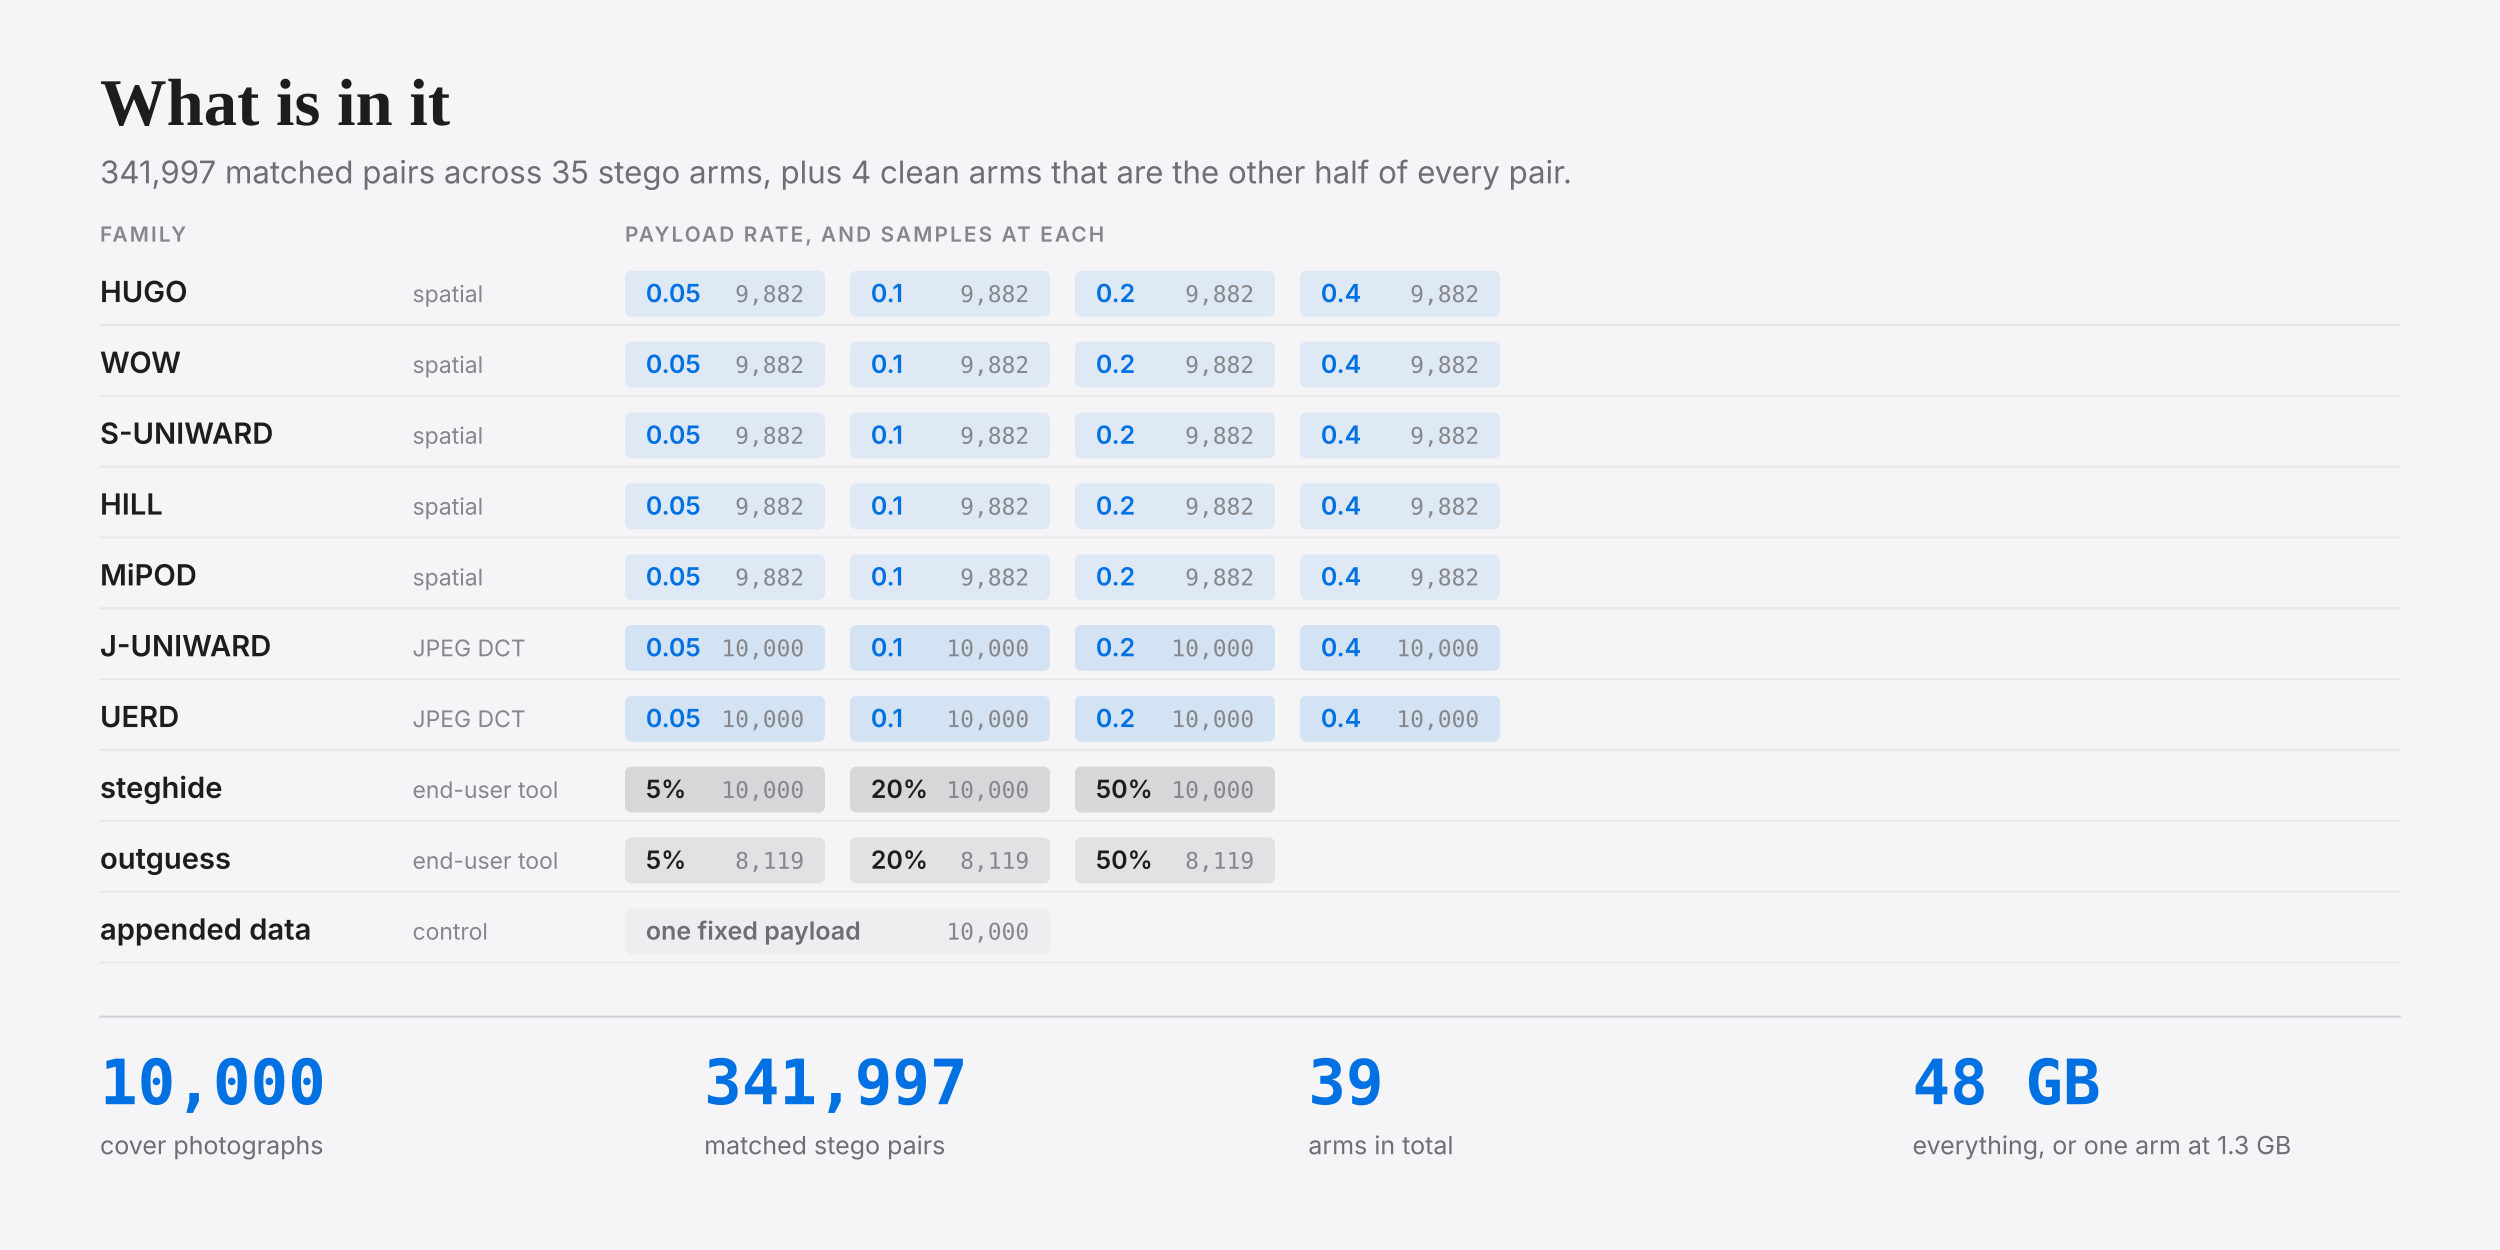
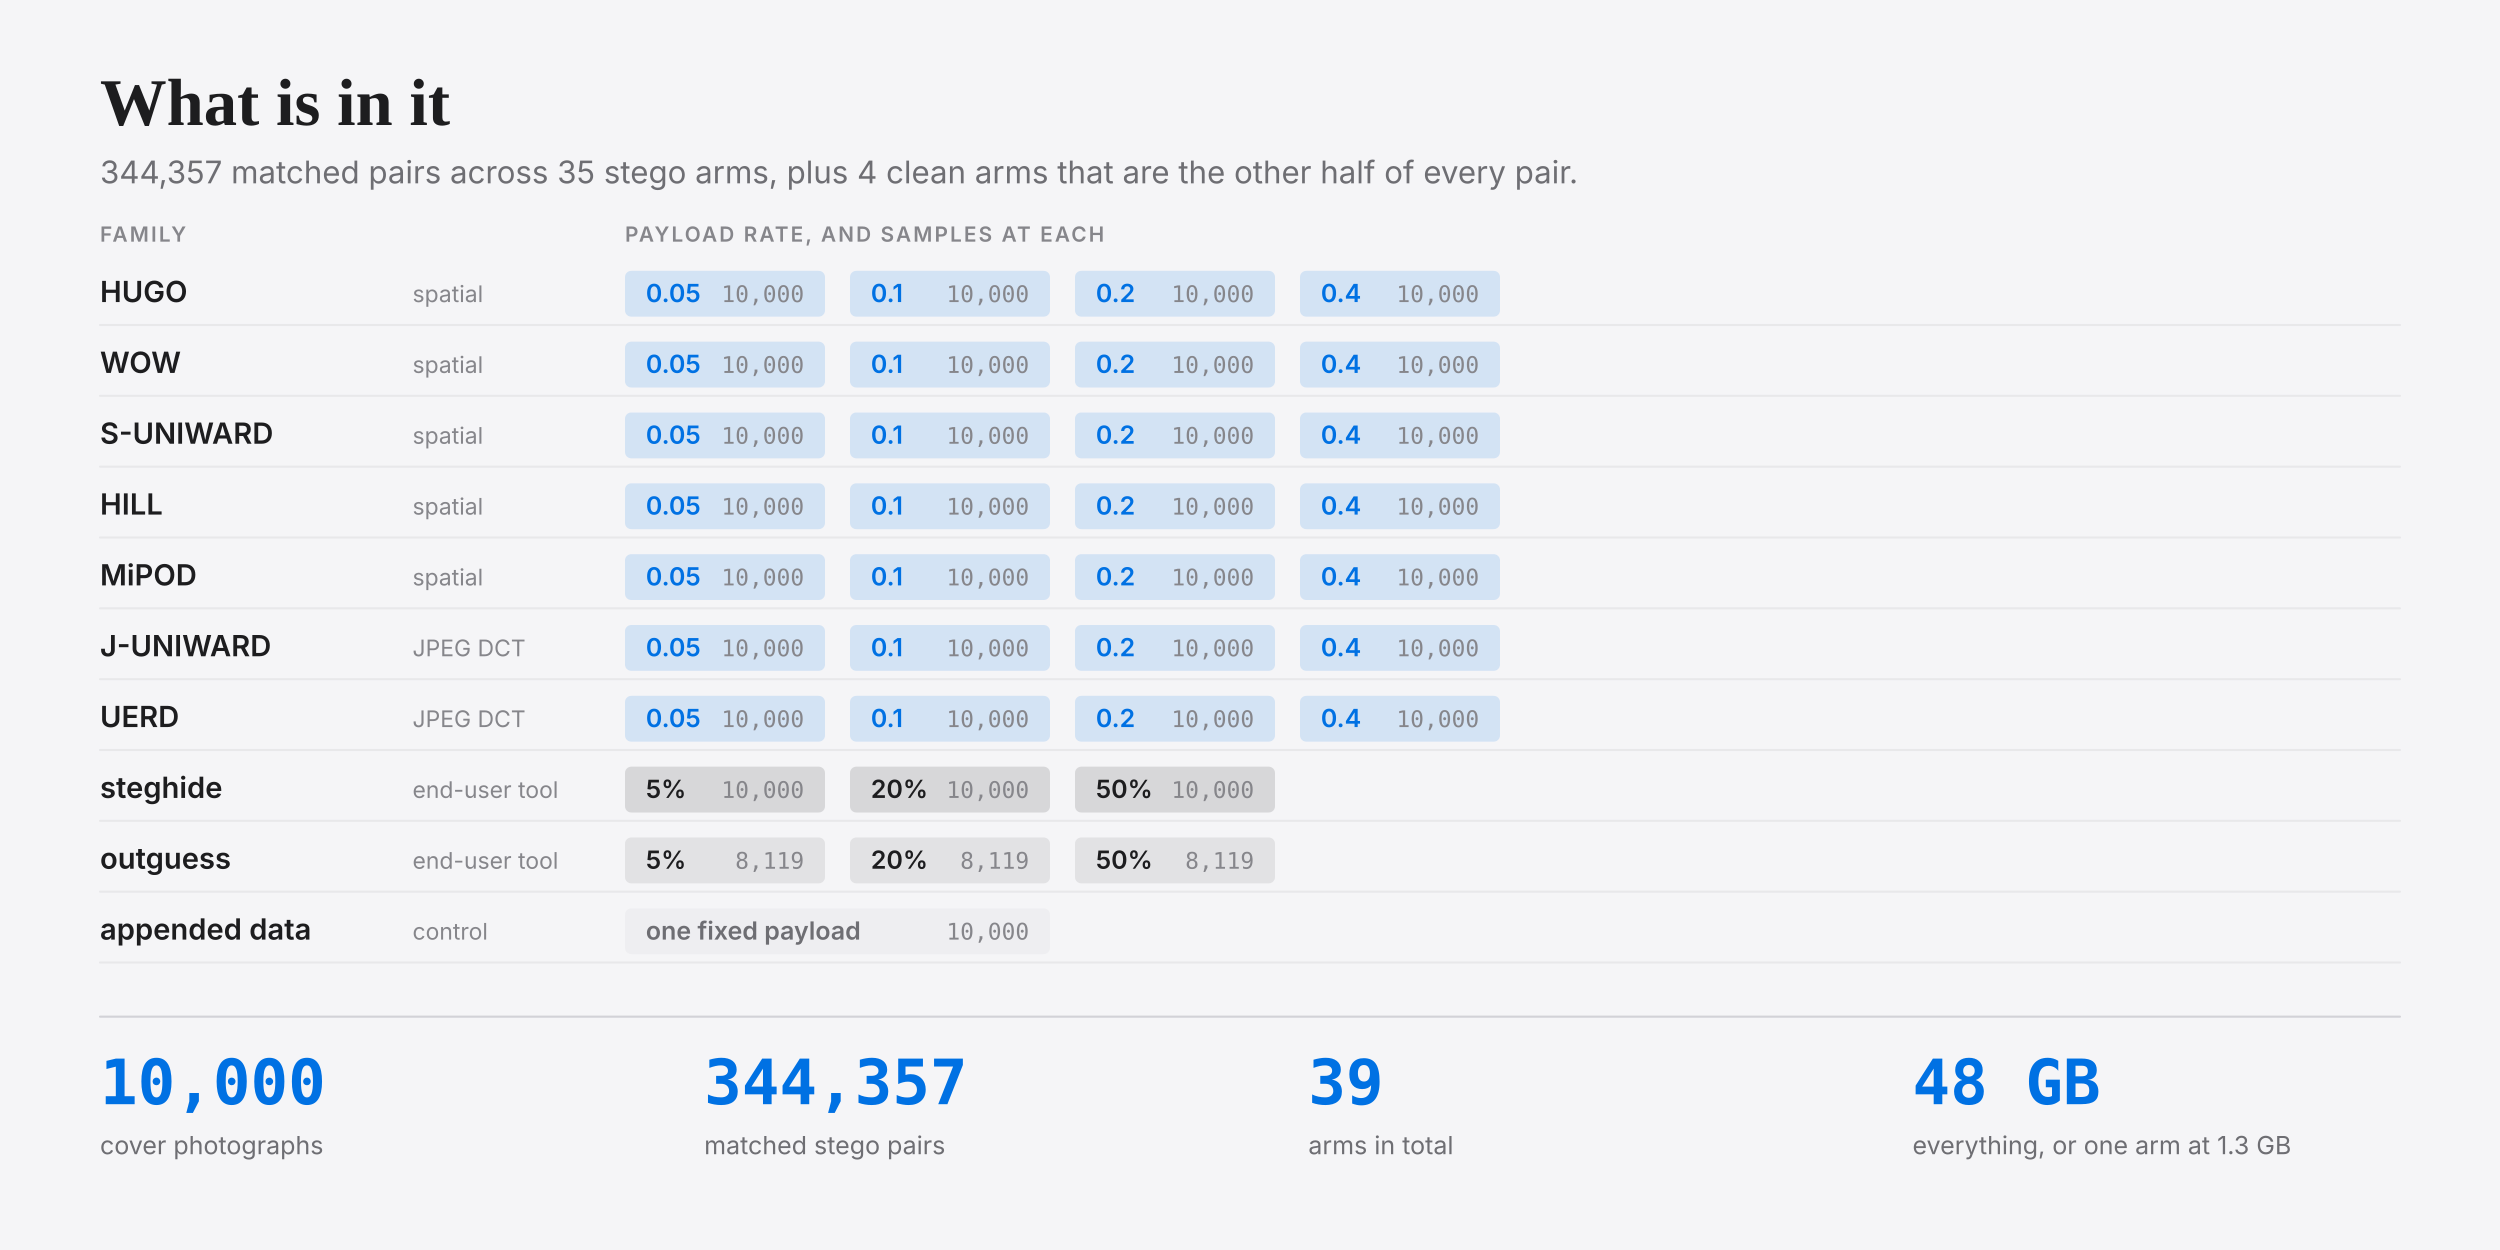
- <svg xmlns="http://www.w3.org/2000/svg" viewBox="0 0 1200 600" width="1200" height="600" role="img" aria-label="The Pentimento corpus: 341,997 matched pairs across 35 stego arms and 4 clean arms">
+ <svg xmlns="http://www.w3.org/2000/svg" viewBox="0 0 1200 600" width="1200" height="600" role="img" aria-label="The Pentimento corpus: 344,357 matched pairs across 35 stego arms and 4 clean arms">
  <rect x="0" y="0" width="1200" height="600" fill="#F5F5F7" />
  <text x="48" y="60" fill="#1D1D1F" font-family="Fraunces, Georgia, 'Times New Roman', serif" font-size="32" font-weight="600">What is in it</text>
-   <text x="48" y="88" fill="#6E6E73" font-family="'Hanken Grotesk', system-ui, -apple-system, 'Segoe UI', sans-serif" font-size="15">341,997 matched pairs across 35 stego arms, plus 4 clean arms that are the other half of every pair.</text>
+   <text x="48" y="88" fill="#6E6E73" font-family="'Hanken Grotesk', system-ui, -apple-system, 'Segoe UI', sans-serif" font-size="15">344,357 matched pairs across 35 stego arms, plus 4 clean arms that are the other half of every pair.</text>
  <text x="48" y="116" fill="#86868B" font-family="'Hanken Grotesk', system-ui, -apple-system, 'Segoe UI', sans-serif" font-size="10" font-weight="600" letter-spacing="0.1em">FAMILY</text>
  <text x="300" y="116" fill="#86868B" font-family="'Hanken Grotesk', system-ui, -apple-system, 'Segoe UI', sans-serif" font-size="10" font-weight="600" letter-spacing="0.1em">PAYLOAD RATE, AND SAMPLES AT EACH</text>
  <line x1="48" y1="156" x2="1152" y2="156" stroke="#E8E8EA" stroke-width="1" stroke-linecap="round" />
  <text x="48" y="145" fill="#1D1D1F" font-family="'Hanken Grotesk', system-ui, -apple-system, 'Segoe UI', sans-serif" font-size="14" font-weight="600">HUGO</text>
  <text x="198" y="145" fill="#86868B" font-family="'Hanken Grotesk', system-ui, -apple-system, 'Segoe UI', sans-serif" font-size="11">spatial</text>
-   <rect x="300" y="130" width="96" height="22" fill="#0071E3" rx="3" opacity="0.09" />
+   <rect x="300" y="130" width="96" height="22" fill="#0071E3" rx="3" opacity="0.14" />
  <text x="310" y="145" fill="#0071E3" font-family="'Hanken Grotesk', system-ui, -apple-system, 'Segoe UI', sans-serif" font-size="12" font-weight="600">0.05</text>
-   <text x="386" y="145" fill="#86868B" font-family="'IBM Plex Mono', ui-monospace, 'SF Mono', Menlo, monospace" font-size="11" text-anchor="end">9,882</text>
-   <rect x="408" y="130" width="96" height="22" fill="#0071E3" rx="3" opacity="0.09" />
+   <text x="386" y="145" fill="#86868B" font-family="'IBM Plex Mono', ui-monospace, 'SF Mono', Menlo, monospace" font-size="11" text-anchor="end">10,000</text>
+   <rect x="408" y="130" width="96" height="22" fill="#0071E3" rx="3" opacity="0.14" />
  <text x="418" y="145" fill="#0071E3" font-family="'Hanken Grotesk', system-ui, -apple-system, 'Segoe UI', sans-serif" font-size="12" font-weight="600">0.1</text>
-   <text x="494" y="145" fill="#86868B" font-family="'IBM Plex Mono', ui-monospace, 'SF Mono', Menlo, monospace" font-size="11" text-anchor="end">9,882</text>
-   <rect x="516" y="130" width="96" height="22" fill="#0071E3" rx="3" opacity="0.09" />
+   <text x="494" y="145" fill="#86868B" font-family="'IBM Plex Mono', ui-monospace, 'SF Mono', Menlo, monospace" font-size="11" text-anchor="end">10,000</text>
+   <rect x="516" y="130" width="96" height="22" fill="#0071E3" rx="3" opacity="0.14" />
  <text x="526" y="145" fill="#0071E3" font-family="'Hanken Grotesk', system-ui, -apple-system, 'Segoe UI', sans-serif" font-size="12" font-weight="600">0.2</text>
-   <text x="602" y="145" fill="#86868B" font-family="'IBM Plex Mono', ui-monospace, 'SF Mono', Menlo, monospace" font-size="11" text-anchor="end">9,882</text>
-   <rect x="624" y="130" width="96" height="22" fill="#0071E3" rx="3" opacity="0.09" />
+   <text x="602" y="145" fill="#86868B" font-family="'IBM Plex Mono', ui-monospace, 'SF Mono', Menlo, monospace" font-size="11" text-anchor="end">10,000</text>
+   <rect x="624" y="130" width="96" height="22" fill="#0071E3" rx="3" opacity="0.14" />
  <text x="634" y="145" fill="#0071E3" font-family="'Hanken Grotesk', system-ui, -apple-system, 'Segoe UI', sans-serif" font-size="12" font-weight="600">0.4</text>
-   <text x="710" y="145" fill="#86868B" font-family="'IBM Plex Mono', ui-monospace, 'SF Mono', Menlo, monospace" font-size="11" text-anchor="end">9,882</text>
+   <text x="710" y="145" fill="#86868B" font-family="'IBM Plex Mono', ui-monospace, 'SF Mono', Menlo, monospace" font-size="11" text-anchor="end">10,000</text>
  <line x1="48" y1="190" x2="1152" y2="190" stroke="#E8E8EA" stroke-width="1" stroke-linecap="round" />
  <text x="48" y="179" fill="#1D1D1F" font-family="'Hanken Grotesk', system-ui, -apple-system, 'Segoe UI', sans-serif" font-size="14" font-weight="600">WOW</text>
  <text x="198" y="179" fill="#86868B" font-family="'Hanken Grotesk', system-ui, -apple-system, 'Segoe UI', sans-serif" font-size="11">spatial</text>
-   <rect x="300" y="164" width="96" height="22" fill="#0071E3" rx="3" opacity="0.09" />
+   <rect x="300" y="164" width="96" height="22" fill="#0071E3" rx="3" opacity="0.14" />
  <text x="310" y="179" fill="#0071E3" font-family="'Hanken Grotesk', system-ui, -apple-system, 'Segoe UI', sans-serif" font-size="12" font-weight="600">0.05</text>
-   <text x="386" y="179" fill="#86868B" font-family="'IBM Plex Mono', ui-monospace, 'SF Mono', Menlo, monospace" font-size="11" text-anchor="end">9,882</text>
-   <rect x="408" y="164" width="96" height="22" fill="#0071E3" rx="3" opacity="0.09" />
+   <text x="386" y="179" fill="#86868B" font-family="'IBM Plex Mono', ui-monospace, 'SF Mono', Menlo, monospace" font-size="11" text-anchor="end">10,000</text>
+   <rect x="408" y="164" width="96" height="22" fill="#0071E3" rx="3" opacity="0.14" />
  <text x="418" y="179" fill="#0071E3" font-family="'Hanken Grotesk', system-ui, -apple-system, 'Segoe UI', sans-serif" font-size="12" font-weight="600">0.1</text>
-   <text x="494" y="179" fill="#86868B" font-family="'IBM Plex Mono', ui-monospace, 'SF Mono', Menlo, monospace" font-size="11" text-anchor="end">9,882</text>
-   <rect x="516" y="164" width="96" height="22" fill="#0071E3" rx="3" opacity="0.09" />
+   <text x="494" y="179" fill="#86868B" font-family="'IBM Plex Mono', ui-monospace, 'SF Mono', Menlo, monospace" font-size="11" text-anchor="end">10,000</text>
+   <rect x="516" y="164" width="96" height="22" fill="#0071E3" rx="3" opacity="0.14" />
  <text x="526" y="179" fill="#0071E3" font-family="'Hanken Grotesk', system-ui, -apple-system, 'Segoe UI', sans-serif" font-size="12" font-weight="600">0.2</text>
-   <text x="602" y="179" fill="#86868B" font-family="'IBM Plex Mono', ui-monospace, 'SF Mono', Menlo, monospace" font-size="11" text-anchor="end">9,882</text>
-   <rect x="624" y="164" width="96" height="22" fill="#0071E3" rx="3" opacity="0.09" />
+   <text x="602" y="179" fill="#86868B" font-family="'IBM Plex Mono', ui-monospace, 'SF Mono', Menlo, monospace" font-size="11" text-anchor="end">10,000</text>
+   <rect x="624" y="164" width="96" height="22" fill="#0071E3" rx="3" opacity="0.14" />
  <text x="634" y="179" fill="#0071E3" font-family="'Hanken Grotesk', system-ui, -apple-system, 'Segoe UI', sans-serif" font-size="12" font-weight="600">0.4</text>
-   <text x="710" y="179" fill="#86868B" font-family="'IBM Plex Mono', ui-monospace, 'SF Mono', Menlo, monospace" font-size="11" text-anchor="end">9,882</text>
+   <text x="710" y="179" fill="#86868B" font-family="'IBM Plex Mono', ui-monospace, 'SF Mono', Menlo, monospace" font-size="11" text-anchor="end">10,000</text>
  <line x1="48" y1="224" x2="1152" y2="224" stroke="#E8E8EA" stroke-width="1" stroke-linecap="round" />
  <text x="48" y="213" fill="#1D1D1F" font-family="'Hanken Grotesk', system-ui, -apple-system, 'Segoe UI', sans-serif" font-size="14" font-weight="600">S-UNIWARD</text>
  <text x="198" y="213" fill="#86868B" font-family="'Hanken Grotesk', system-ui, -apple-system, 'Segoe UI', sans-serif" font-size="11">spatial</text>
-   <rect x="300" y="198" width="96" height="22" fill="#0071E3" rx="3" opacity="0.09" />
+   <rect x="300" y="198" width="96" height="22" fill="#0071E3" rx="3" opacity="0.14" />
  <text x="310" y="213" fill="#0071E3" font-family="'Hanken Grotesk', system-ui, -apple-system, 'Segoe UI', sans-serif" font-size="12" font-weight="600">0.05</text>
-   <text x="386" y="213" fill="#86868B" font-family="'IBM Plex Mono', ui-monospace, 'SF Mono', Menlo, monospace" font-size="11" text-anchor="end">9,882</text>
-   <rect x="408" y="198" width="96" height="22" fill="#0071E3" rx="3" opacity="0.09" />
+   <text x="386" y="213" fill="#86868B" font-family="'IBM Plex Mono', ui-monospace, 'SF Mono', Menlo, monospace" font-size="11" text-anchor="end">10,000</text>
+   <rect x="408" y="198" width="96" height="22" fill="#0071E3" rx="3" opacity="0.14" />
  <text x="418" y="213" fill="#0071E3" font-family="'Hanken Grotesk', system-ui, -apple-system, 'Segoe UI', sans-serif" font-size="12" font-weight="600">0.1</text>
-   <text x="494" y="213" fill="#86868B" font-family="'IBM Plex Mono', ui-monospace, 'SF Mono', Menlo, monospace" font-size="11" text-anchor="end">9,882</text>
-   <rect x="516" y="198" width="96" height="22" fill="#0071E3" rx="3" opacity="0.09" />
+   <text x="494" y="213" fill="#86868B" font-family="'IBM Plex Mono', ui-monospace, 'SF Mono', Menlo, monospace" font-size="11" text-anchor="end">10,000</text>
+   <rect x="516" y="198" width="96" height="22" fill="#0071E3" rx="3" opacity="0.14" />
  <text x="526" y="213" fill="#0071E3" font-family="'Hanken Grotesk', system-ui, -apple-system, 'Segoe UI', sans-serif" font-size="12" font-weight="600">0.2</text>
-   <text x="602" y="213" fill="#86868B" font-family="'IBM Plex Mono', ui-monospace, 'SF Mono', Menlo, monospace" font-size="11" text-anchor="end">9,882</text>
-   <rect x="624" y="198" width="96" height="22" fill="#0071E3" rx="3" opacity="0.09" />
+   <text x="602" y="213" fill="#86868B" font-family="'IBM Plex Mono', ui-monospace, 'SF Mono', Menlo, monospace" font-size="11" text-anchor="end">10,000</text>
+   <rect x="624" y="198" width="96" height="22" fill="#0071E3" rx="3" opacity="0.14" />
  <text x="634" y="213" fill="#0071E3" font-family="'Hanken Grotesk', system-ui, -apple-system, 'Segoe UI', sans-serif" font-size="12" font-weight="600">0.4</text>
-   <text x="710" y="213" fill="#86868B" font-family="'IBM Plex Mono', ui-monospace, 'SF Mono', Menlo, monospace" font-size="11" text-anchor="end">9,882</text>
+   <text x="710" y="213" fill="#86868B" font-family="'IBM Plex Mono', ui-monospace, 'SF Mono', Menlo, monospace" font-size="11" text-anchor="end">10,000</text>
  <line x1="48" y1="258" x2="1152" y2="258" stroke="#E8E8EA" stroke-width="1" stroke-linecap="round" />
  <text x="48" y="247" fill="#1D1D1F" font-family="'Hanken Grotesk', system-ui, -apple-system, 'Segoe UI', sans-serif" font-size="14" font-weight="600">HILL</text>
  <text x="198" y="247" fill="#86868B" font-family="'Hanken Grotesk', system-ui, -apple-system, 'Segoe UI', sans-serif" font-size="11">spatial</text>
-   <rect x="300" y="232" width="96" height="22" fill="#0071E3" rx="3" opacity="0.09" />
+   <rect x="300" y="232" width="96" height="22" fill="#0071E3" rx="3" opacity="0.14" />
  <text x="310" y="247" fill="#0071E3" font-family="'Hanken Grotesk', system-ui, -apple-system, 'Segoe UI', sans-serif" font-size="12" font-weight="600">0.05</text>
-   <text x="386" y="247" fill="#86868B" font-family="'IBM Plex Mono', ui-monospace, 'SF Mono', Menlo, monospace" font-size="11" text-anchor="end">9,882</text>
-   <rect x="408" y="232" width="96" height="22" fill="#0071E3" rx="3" opacity="0.09" />
+   <text x="386" y="247" fill="#86868B" font-family="'IBM Plex Mono', ui-monospace, 'SF Mono', Menlo, monospace" font-size="11" text-anchor="end">10,000</text>
+   <rect x="408" y="232" width="96" height="22" fill="#0071E3" rx="3" opacity="0.14" />
  <text x="418" y="247" fill="#0071E3" font-family="'Hanken Grotesk', system-ui, -apple-system, 'Segoe UI', sans-serif" font-size="12" font-weight="600">0.1</text>
-   <text x="494" y="247" fill="#86868B" font-family="'IBM Plex Mono', ui-monospace, 'SF Mono', Menlo, monospace" font-size="11" text-anchor="end">9,882</text>
-   <rect x="516" y="232" width="96" height="22" fill="#0071E3" rx="3" opacity="0.09" />
+   <text x="494" y="247" fill="#86868B" font-family="'IBM Plex Mono', ui-monospace, 'SF Mono', Menlo, monospace" font-size="11" text-anchor="end">10,000</text>
+   <rect x="516" y="232" width="96" height="22" fill="#0071E3" rx="3" opacity="0.14" />
  <text x="526" y="247" fill="#0071E3" font-family="'Hanken Grotesk', system-ui, -apple-system, 'Segoe UI', sans-serif" font-size="12" font-weight="600">0.2</text>
-   <text x="602" y="247" fill="#86868B" font-family="'IBM Plex Mono', ui-monospace, 'SF Mono', Menlo, monospace" font-size="11" text-anchor="end">9,882</text>
-   <rect x="624" y="232" width="96" height="22" fill="#0071E3" rx="3" opacity="0.09" />
+   <text x="602" y="247" fill="#86868B" font-family="'IBM Plex Mono', ui-monospace, 'SF Mono', Menlo, monospace" font-size="11" text-anchor="end">10,000</text>
+   <rect x="624" y="232" width="96" height="22" fill="#0071E3" rx="3" opacity="0.14" />
  <text x="634" y="247" fill="#0071E3" font-family="'Hanken Grotesk', system-ui, -apple-system, 'Segoe UI', sans-serif" font-size="12" font-weight="600">0.4</text>
-   <text x="710" y="247" fill="#86868B" font-family="'IBM Plex Mono', ui-monospace, 'SF Mono', Menlo, monospace" font-size="11" text-anchor="end">9,882</text>
+   <text x="710" y="247" fill="#86868B" font-family="'IBM Plex Mono', ui-monospace, 'SF Mono', Menlo, monospace" font-size="11" text-anchor="end">10,000</text>
  <line x1="48" y1="292" x2="1152" y2="292" stroke="#E8E8EA" stroke-width="1" stroke-linecap="round" />
  <text x="48" y="281" fill="#1D1D1F" font-family="'Hanken Grotesk', system-ui, -apple-system, 'Segoe UI', sans-serif" font-size="14" font-weight="600">MiPOD</text>
  <text x="198" y="281" fill="#86868B" font-family="'Hanken Grotesk', system-ui, -apple-system, 'Segoe UI', sans-serif" font-size="11">spatial</text>
-   <rect x="300" y="266" width="96" height="22" fill="#0071E3" rx="3" opacity="0.09" />
+   <rect x="300" y="266" width="96" height="22" fill="#0071E3" rx="3" opacity="0.14" />
  <text x="310" y="281" fill="#0071E3" font-family="'Hanken Grotesk', system-ui, -apple-system, 'Segoe UI', sans-serif" font-size="12" font-weight="600">0.05</text>
-   <text x="386" y="281" fill="#86868B" font-family="'IBM Plex Mono', ui-monospace, 'SF Mono', Menlo, monospace" font-size="11" text-anchor="end">9,882</text>
-   <rect x="408" y="266" width="96" height="22" fill="#0071E3" rx="3" opacity="0.09" />
+   <text x="386" y="281" fill="#86868B" font-family="'IBM Plex Mono', ui-monospace, 'SF Mono', Menlo, monospace" font-size="11" text-anchor="end">10,000</text>
+   <rect x="408" y="266" width="96" height="22" fill="#0071E3" rx="3" opacity="0.14" />
  <text x="418" y="281" fill="#0071E3" font-family="'Hanken Grotesk', system-ui, -apple-system, 'Segoe UI', sans-serif" font-size="12" font-weight="600">0.1</text>
-   <text x="494" y="281" fill="#86868B" font-family="'IBM Plex Mono', ui-monospace, 'SF Mono', Menlo, monospace" font-size="11" text-anchor="end">9,882</text>
-   <rect x="516" y="266" width="96" height="22" fill="#0071E3" rx="3" opacity="0.09" />
+   <text x="494" y="281" fill="#86868B" font-family="'IBM Plex Mono', ui-monospace, 'SF Mono', Menlo, monospace" font-size="11" text-anchor="end">10,000</text>
+   <rect x="516" y="266" width="96" height="22" fill="#0071E3" rx="3" opacity="0.14" />
  <text x="526" y="281" fill="#0071E3" font-family="'Hanken Grotesk', system-ui, -apple-system, 'Segoe UI', sans-serif" font-size="12" font-weight="600">0.2</text>
-   <text x="602" y="281" fill="#86868B" font-family="'IBM Plex Mono', ui-monospace, 'SF Mono', Menlo, monospace" font-size="11" text-anchor="end">9,882</text>
-   <rect x="624" y="266" width="96" height="22" fill="#0071E3" rx="3" opacity="0.09" />
+   <text x="602" y="281" fill="#86868B" font-family="'IBM Plex Mono', ui-monospace, 'SF Mono', Menlo, monospace" font-size="11" text-anchor="end">10,000</text>
+   <rect x="624" y="266" width="96" height="22" fill="#0071E3" rx="3" opacity="0.14" />
  <text x="634" y="281" fill="#0071E3" font-family="'Hanken Grotesk', system-ui, -apple-system, 'Segoe UI', sans-serif" font-size="12" font-weight="600">0.4</text>
-   <text x="710" y="281" fill="#86868B" font-family="'IBM Plex Mono', ui-monospace, 'SF Mono', Menlo, monospace" font-size="11" text-anchor="end">9,882</text>
+   <text x="710" y="281" fill="#86868B" font-family="'IBM Plex Mono', ui-monospace, 'SF Mono', Menlo, monospace" font-size="11" text-anchor="end">10,000</text>
  <line x1="48" y1="326" x2="1152" y2="326" stroke="#E8E8EA" stroke-width="1" stroke-linecap="round" />
  <text x="48" y="315" fill="#1D1D1F" font-family="'Hanken Grotesk', system-ui, -apple-system, 'Segoe UI', sans-serif" font-size="14" font-weight="600">J-UNIWARD</text>
  <text x="198" y="315" fill="#86868B" font-family="'Hanken Grotesk', system-ui, -apple-system, 'Segoe UI', sans-serif" font-size="11">JPEG DCT</text>
  <rect x="300" y="300" width="96" height="22" fill="#0071E3" rx="3" opacity="0.14" />
  <text x="310" y="315" fill="#0071E3" font-family="'Hanken Grotesk', system-ui, -apple-system, 'Segoe UI', sans-serif" font-size="12" font-weight="600">0.05</text>
  <text x="386" y="315" fill="#86868B" font-family="'IBM Plex Mono', ui-monospace, 'SF Mono', Menlo, monospace" font-size="11" text-anchor="end">10,000</text>
  <rect x="408" y="300" width="96" height="22" fill="#0071E3" rx="3" opacity="0.14" />
  <text x="418" y="315" fill="#0071E3" font-family="'Hanken Grotesk', system-ui, -apple-system, 'Segoe UI', sans-serif" font-size="12" font-weight="600">0.1</text>
  <text x="494" y="315" fill="#86868B" font-family="'IBM Plex Mono', ui-monospace, 'SF Mono', Menlo, monospace" font-size="11" text-anchor="end">10,000</text>
  <rect x="516" y="300" width="96" height="22" fill="#0071E3" rx="3" opacity="0.14" />
  <text x="526" y="315" fill="#0071E3" font-family="'Hanken Grotesk', system-ui, -apple-system, 'Segoe UI', sans-serif" font-size="12" font-weight="600">0.2</text>
  <text x="602" y="315" fill="#86868B" font-family="'IBM Plex Mono', ui-monospace, 'SF Mono', Menlo, monospace" font-size="11" text-anchor="end">10,000</text>
  <rect x="624" y="300" width="96" height="22" fill="#0071E3" rx="3" opacity="0.14" />
  <text x="634" y="315" fill="#0071E3" font-family="'Hanken Grotesk', system-ui, -apple-system, 'Segoe UI', sans-serif" font-size="12" font-weight="600">0.4</text>
  <text x="710" y="315" fill="#86868B" font-family="'IBM Plex Mono', ui-monospace, 'SF Mono', Menlo, monospace" font-size="11" text-anchor="end">10,000</text>
  <line x1="48" y1="360" x2="1152" y2="360" stroke="#E8E8EA" stroke-width="1" stroke-linecap="round" />
  <text x="48" y="349" fill="#1D1D1F" font-family="'Hanken Grotesk', system-ui, -apple-system, 'Segoe UI', sans-serif" font-size="14" font-weight="600">UERD</text>
  <text x="198" y="349" fill="#86868B" font-family="'Hanken Grotesk', system-ui, -apple-system, 'Segoe UI', sans-serif" font-size="11">JPEG DCT</text>
  <rect x="300" y="334" width="96" height="22" fill="#0071E3" rx="3" opacity="0.14" />
  <text x="310" y="349" fill="#0071E3" font-family="'Hanken Grotesk', system-ui, -apple-system, 'Segoe UI', sans-serif" font-size="12" font-weight="600">0.05</text>
  <text x="386" y="349" fill="#86868B" font-family="'IBM Plex Mono', ui-monospace, 'SF Mono', Menlo, monospace" font-size="11" text-anchor="end">10,000</text>
  <rect x="408" y="334" width="96" height="22" fill="#0071E3" rx="3" opacity="0.14" />
  <text x="418" y="349" fill="#0071E3" font-family="'Hanken Grotesk', system-ui, -apple-system, 'Segoe UI', sans-serif" font-size="12" font-weight="600">0.1</text>
  <text x="494" y="349" fill="#86868B" font-family="'IBM Plex Mono', ui-monospace, 'SF Mono', Menlo, monospace" font-size="11" text-anchor="end">10,000</text>
  <rect x="516" y="334" width="96" height="22" fill="#0071E3" rx="3" opacity="0.14" />
  <text x="526" y="349" fill="#0071E3" font-family="'Hanken Grotesk', system-ui, -apple-system, 'Segoe UI', sans-serif" font-size="12" font-weight="600">0.2</text>
  <text x="602" y="349" fill="#86868B" font-family="'IBM Plex Mono', ui-monospace, 'SF Mono', Menlo, monospace" font-size="11" text-anchor="end">10,000</text>
  <rect x="624" y="334" width="96" height="22" fill="#0071E3" rx="3" opacity="0.14" />
  <text x="634" y="349" fill="#0071E3" font-family="'Hanken Grotesk', system-ui, -apple-system, 'Segoe UI', sans-serif" font-size="12" font-weight="600">0.4</text>
  <text x="710" y="349" fill="#86868B" font-family="'IBM Plex Mono', ui-monospace, 'SF Mono', Menlo, monospace" font-size="11" text-anchor="end">10,000</text>
  <line x1="48" y1="394" x2="1152" y2="394" stroke="#E8E8EA" stroke-width="1" stroke-linecap="round" />
  <text x="48" y="383" fill="#1D1D1F" font-family="'Hanken Grotesk', system-ui, -apple-system, 'Segoe UI', sans-serif" font-size="14" font-weight="600">steghide</text>
  <text x="198" y="383" fill="#86868B" font-family="'Hanken Grotesk', system-ui, -apple-system, 'Segoe UI', sans-serif" font-size="11">end-user tool</text>
  <rect x="300" y="368" width="96" height="22" fill="#1D1D1F" rx="3" opacity="0.14" />
  <text x="310" y="383" fill="#1D1D1F" font-family="'Hanken Grotesk', system-ui, -apple-system, 'Segoe UI', sans-serif" font-size="12" font-weight="600">5%</text>
  <text x="386" y="383" fill="#86868B" font-family="'IBM Plex Mono', ui-monospace, 'SF Mono', Menlo, monospace" font-size="11" text-anchor="end">10,000</text>
  <rect x="408" y="368" width="96" height="22" fill="#1D1D1F" rx="3" opacity="0.14" />
  <text x="418" y="383" fill="#1D1D1F" font-family="'Hanken Grotesk', system-ui, -apple-system, 'Segoe UI', sans-serif" font-size="12" font-weight="600">20%</text>
  <text x="494" y="383" fill="#86868B" font-family="'IBM Plex Mono', ui-monospace, 'SF Mono', Menlo, monospace" font-size="11" text-anchor="end">10,000</text>
  <rect x="516" y="368" width="96" height="22" fill="#1D1D1F" rx="3" opacity="0.14" />
  <text x="526" y="383" fill="#1D1D1F" font-family="'Hanken Grotesk', system-ui, -apple-system, 'Segoe UI', sans-serif" font-size="12" font-weight="600">50%</text>
  <text x="602" y="383" fill="#86868B" font-family="'IBM Plex Mono', ui-monospace, 'SF Mono', Menlo, monospace" font-size="11" text-anchor="end">10,000</text>
  <line x1="48" y1="428" x2="1152" y2="428" stroke="#E8E8EA" stroke-width="1" stroke-linecap="round" />
  <text x="48" y="417" fill="#1D1D1F" font-family="'Hanken Grotesk', system-ui, -apple-system, 'Segoe UI', sans-serif" font-size="14" font-weight="600">outguess</text>
  <text x="198" y="417" fill="#86868B" font-family="'Hanken Grotesk', system-ui, -apple-system, 'Segoe UI', sans-serif" font-size="11">end-user tool</text>
  <rect x="300" y="402" width="96" height="22" fill="#1D1D1F" rx="3" opacity="0.09" />
  <text x="310" y="417" fill="#1D1D1F" font-family="'Hanken Grotesk', system-ui, -apple-system, 'Segoe UI', sans-serif" font-size="12" font-weight="600">5%</text>
  <text x="386" y="417" fill="#86868B" font-family="'IBM Plex Mono', ui-monospace, 'SF Mono', Menlo, monospace" font-size="11" text-anchor="end">8,119</text>
  <rect x="408" y="402" width="96" height="22" fill="#1D1D1F" rx="3" opacity="0.09" />
  <text x="418" y="417" fill="#1D1D1F" font-family="'Hanken Grotesk', system-ui, -apple-system, 'Segoe UI', sans-serif" font-size="12" font-weight="600">20%</text>
  <text x="494" y="417" fill="#86868B" font-family="'IBM Plex Mono', ui-monospace, 'SF Mono', Menlo, monospace" font-size="11" text-anchor="end">8,119</text>
  <rect x="516" y="402" width="96" height="22" fill="#1D1D1F" rx="3" opacity="0.09" />
  <text x="526" y="417" fill="#1D1D1F" font-family="'Hanken Grotesk', system-ui, -apple-system, 'Segoe UI', sans-serif" font-size="12" font-weight="600">50%</text>
  <text x="602" y="417" fill="#86868B" font-family="'IBM Plex Mono', ui-monospace, 'SF Mono', Menlo, monospace" font-size="11" text-anchor="end">8,119</text>
  <line x1="48" y1="462" x2="1152" y2="462" stroke="#E8E8EA" stroke-width="1" stroke-linecap="round" />
  <text x="48" y="451" fill="#1D1D1F" font-family="'Hanken Grotesk', system-ui, -apple-system, 'Segoe UI', sans-serif" font-size="14" font-weight="600">appended data</text>
  <text x="198" y="451" fill="#86868B" font-family="'Hanken Grotesk', system-ui, -apple-system, 'Segoe UI', sans-serif" font-size="11">control</text>
  <rect x="300" y="436" width="204" height="22" fill="#C7C7CC" rx="3" opacity="0.14" />
  <text x="310" y="451" fill="#6E6E73" font-family="'Hanken Grotesk', system-ui, -apple-system, 'Segoe UI', sans-serif" font-size="12" font-weight="600">one fixed payload</text>
  <text x="494" y="451" fill="#86868B" font-family="'IBM Plex Mono', ui-monospace, 'SF Mono', Menlo, monospace" font-size="11" text-anchor="end">10,000</text>
  <line x1="48" y1="488" x2="1152" y2="488" stroke="#D2D2D7" stroke-width="1" stroke-linecap="round" />
  <text x="48" y="530" fill="#0071E3" font-family="'IBM Plex Mono', ui-monospace, 'SF Mono', Menlo, monospace" font-size="30" font-weight="600">10,000</text>
  <text x="48" y="554" fill="#6E6E73" font-family="'Hanken Grotesk', system-ui, -apple-system, 'Segoe UI', sans-serif" font-size="12">cover photographs</text>
-   <text x="338" y="530" fill="#0071E3" font-family="'IBM Plex Mono', ui-monospace, 'SF Mono', Menlo, monospace" font-size="30" font-weight="600">341,997</text>
+   <text x="338" y="530" fill="#0071E3" font-family="'IBM Plex Mono', ui-monospace, 'SF Mono', Menlo, monospace" font-size="30" font-weight="600">344,357</text>
  <text x="338" y="554" fill="#6E6E73" font-family="'Hanken Grotesk', system-ui, -apple-system, 'Segoe UI', sans-serif" font-size="12">matched stego pairs</text>
  <text x="628" y="530" fill="#0071E3" font-family="'IBM Plex Mono', ui-monospace, 'SF Mono', Menlo, monospace" font-size="30" font-weight="600">39</text>
  <text x="628" y="554" fill="#6E6E73" font-family="'Hanken Grotesk', system-ui, -apple-system, 'Segoe UI', sans-serif" font-size="12">arms in total</text>
  <text x="918" y="530" fill="#0071E3" font-family="'IBM Plex Mono', ui-monospace, 'SF Mono', Menlo, monospace" font-size="30" font-weight="600">48 GB</text>
  <text x="918" y="554" fill="#6E6E73" font-family="'Hanken Grotesk', system-ui, -apple-system, 'Segoe UI', sans-serif" font-size="12">everything, or one arm at 1.3 GB</text>
</svg>
